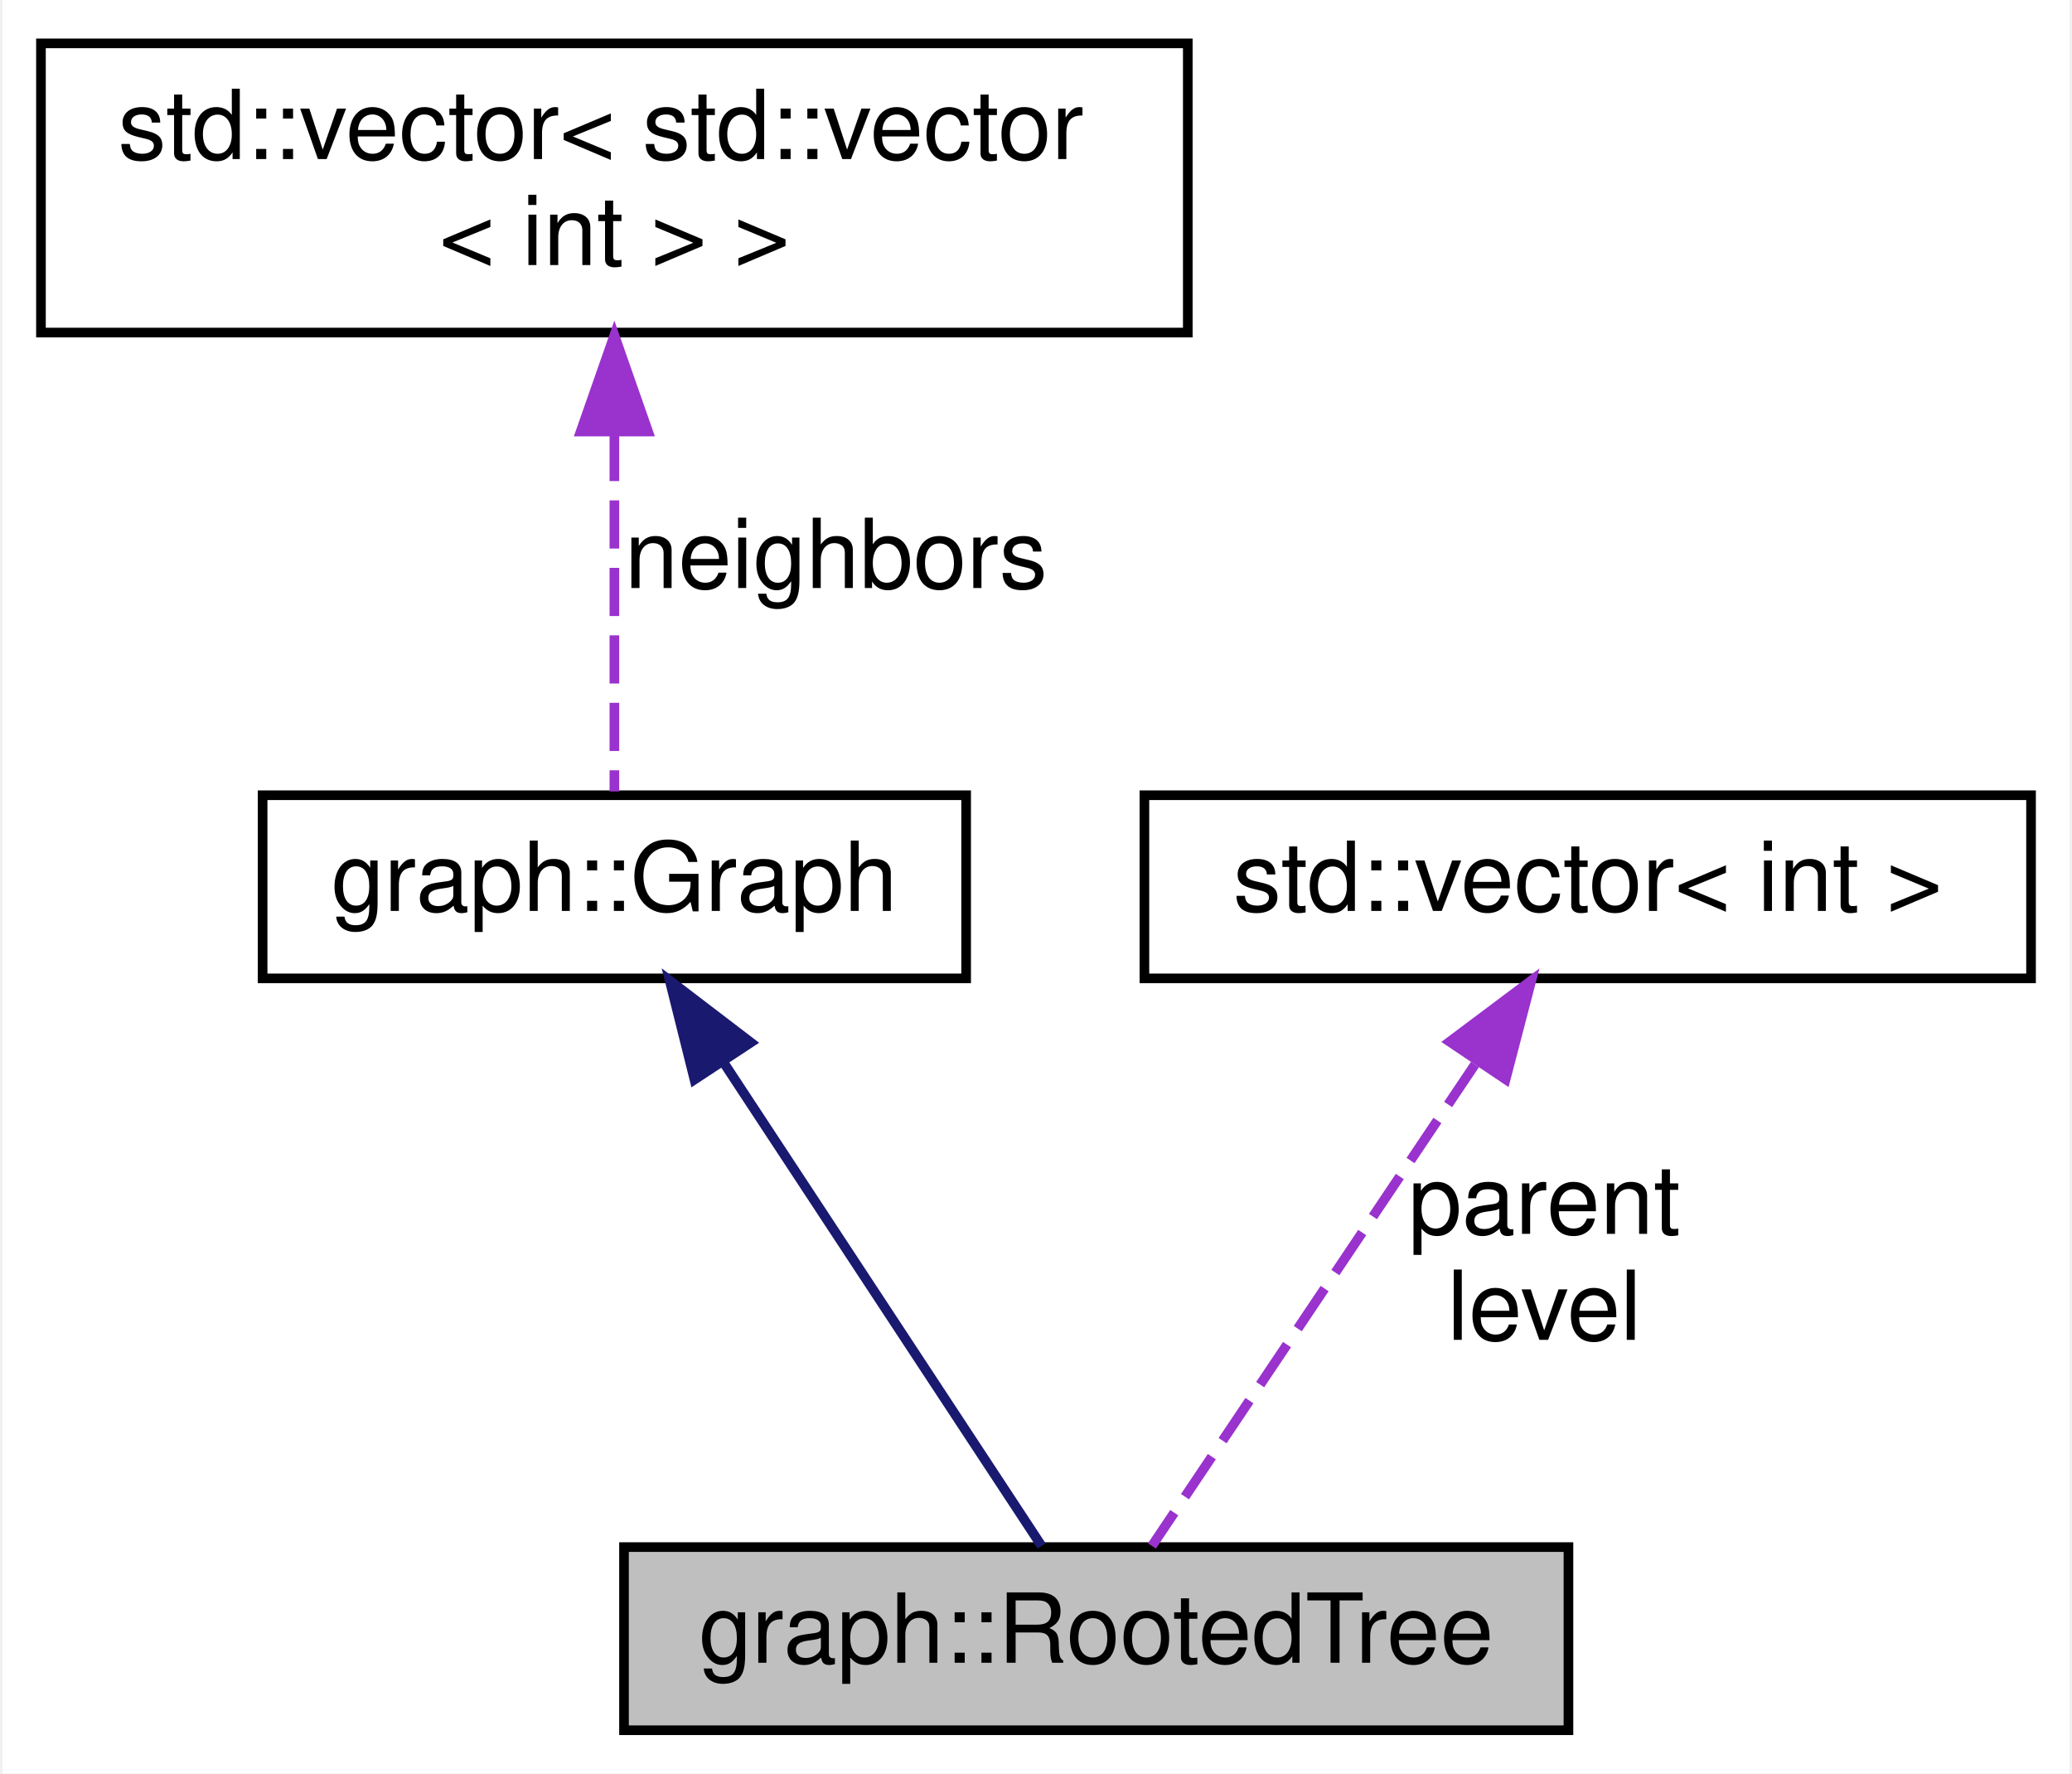
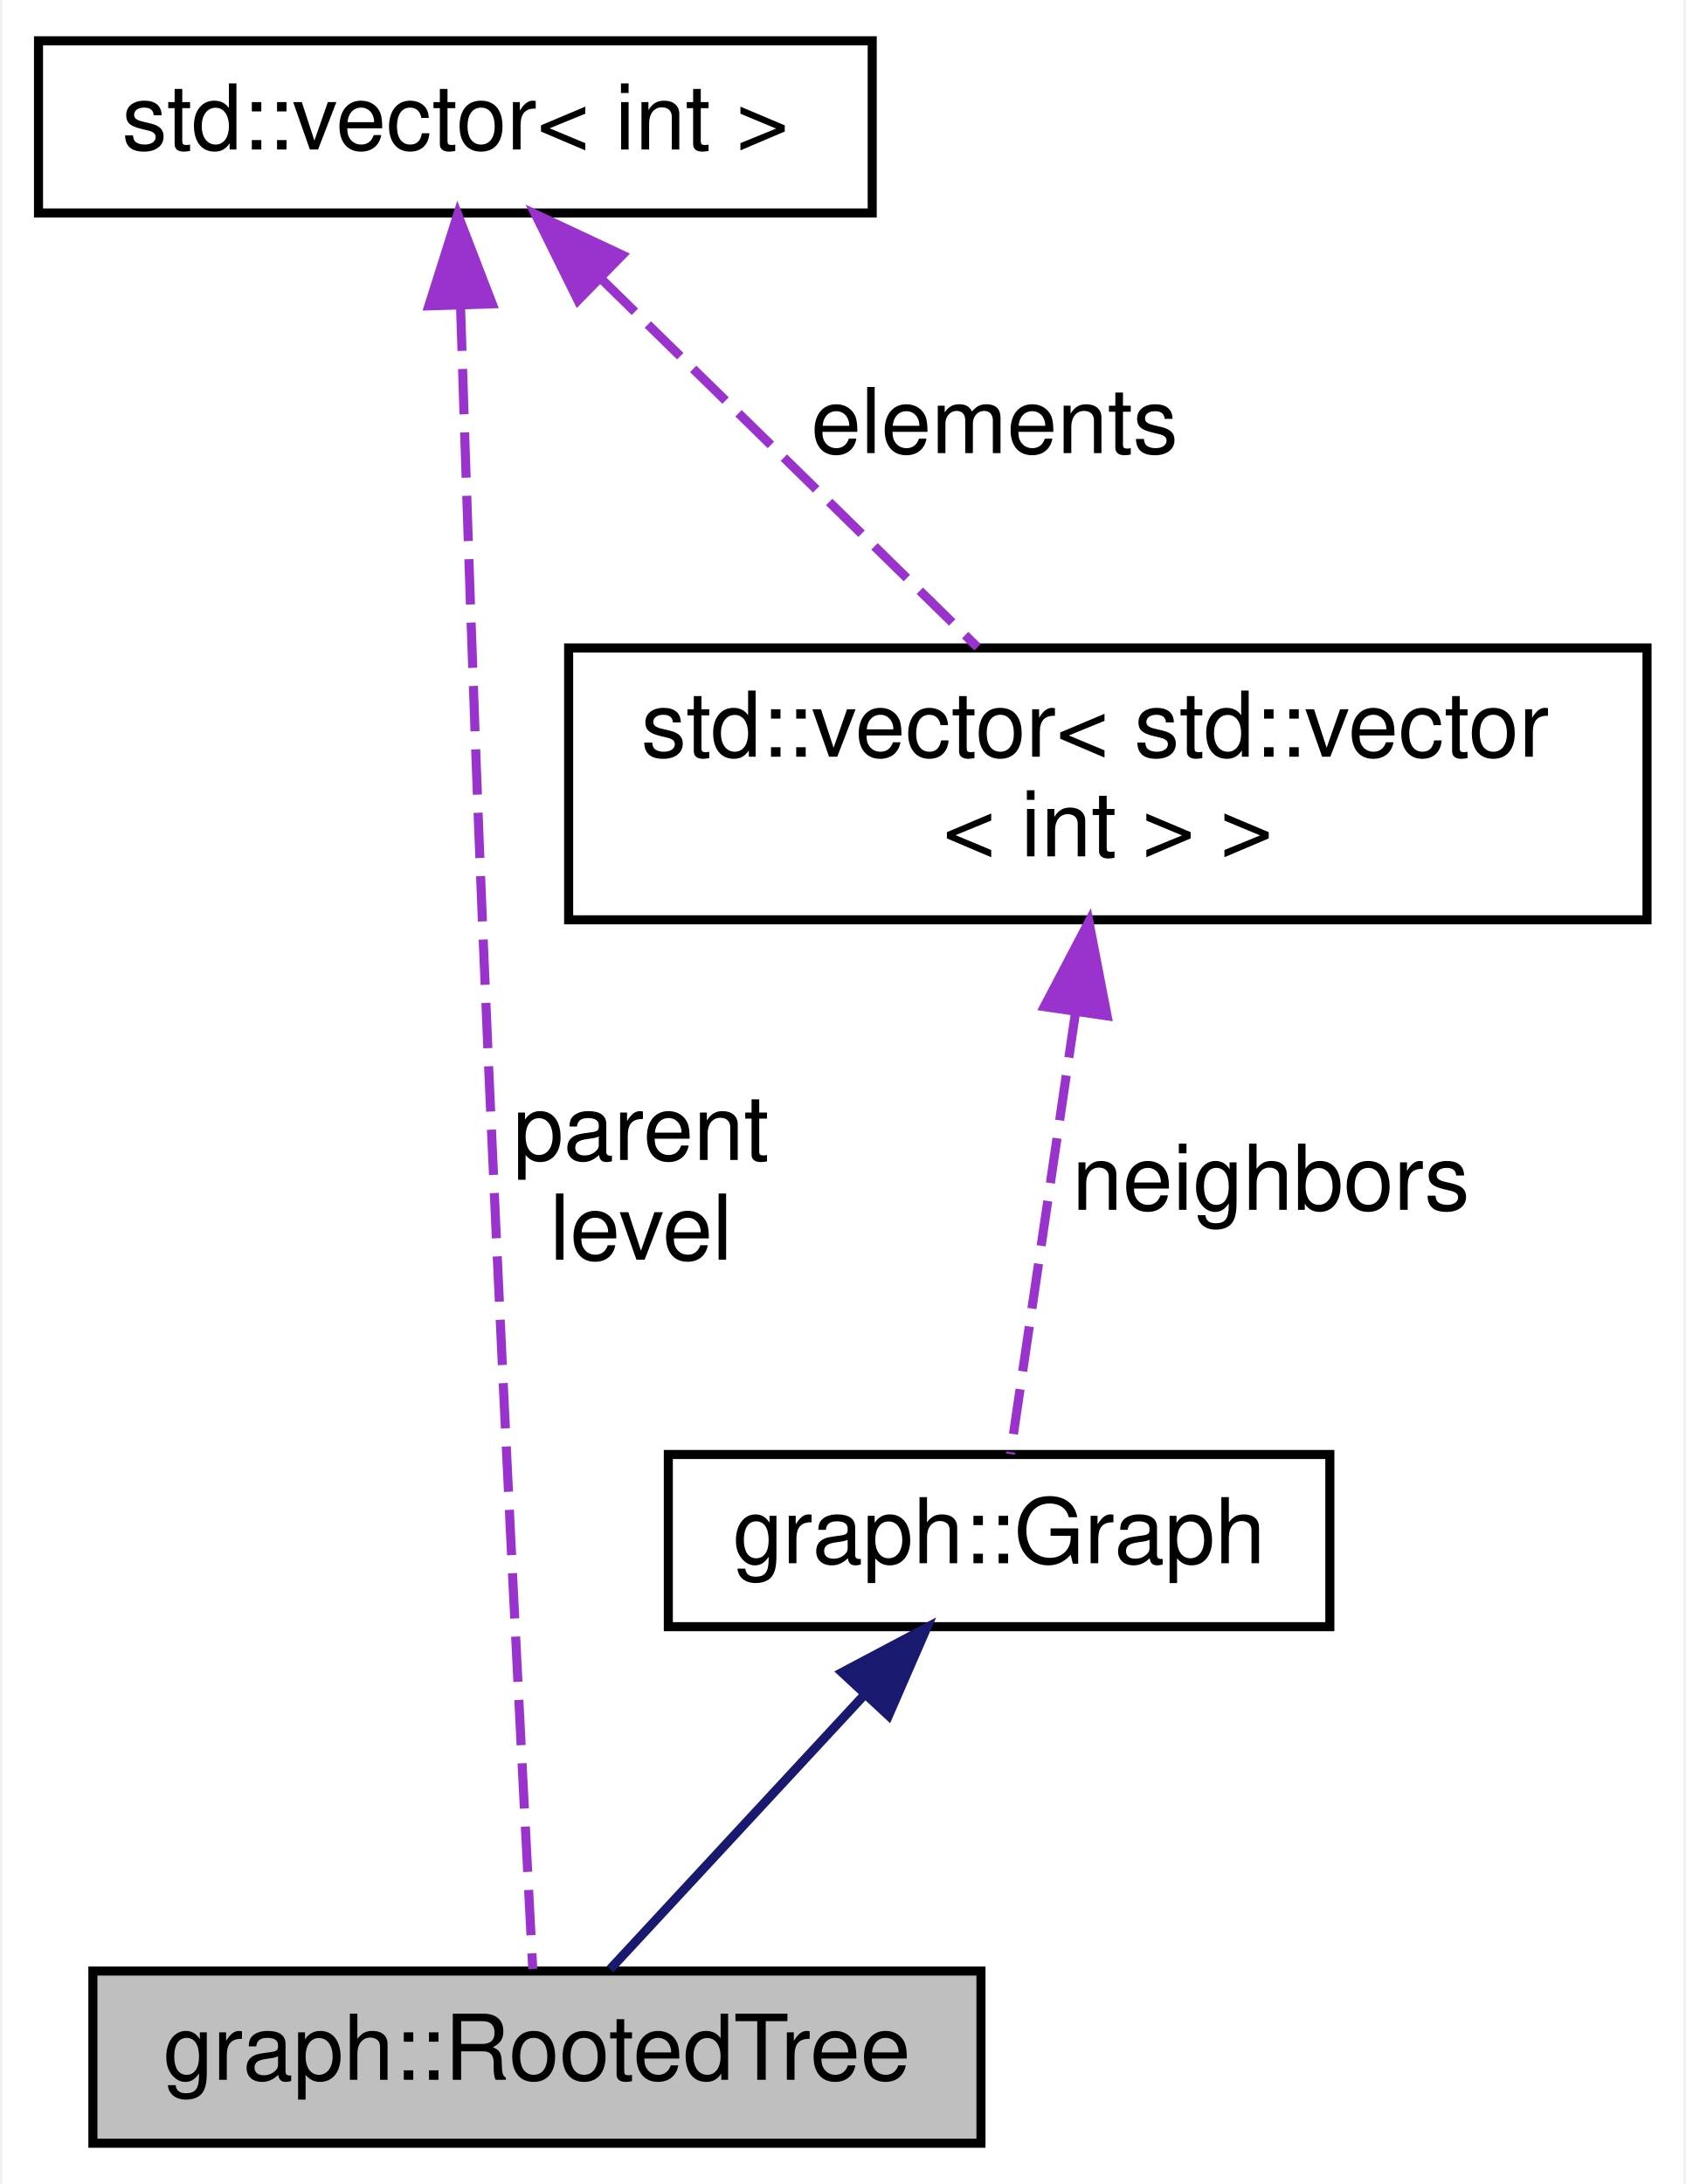
- <svg xmlns="http://www.w3.org/2000/svg" xmlns:xlink="http://www.w3.org/1999/xlink" width="215pt" height="184pt" viewBox="0.00 0.00 214.50 184.00">
-   <g id="graph0" class="graph" transform="scale(1 1) rotate(0) translate(4 180)">
-     <polygon fill="white" stroke="transparent" points="-4,4 -4,-180 210.5,-180 210.5,4 -4,4" />
+ <svg xmlns="http://www.w3.org/2000/svg" xmlns:xlink="http://www.w3.org/1999/xlink" width="186pt" height="241pt" viewBox="0.00 0.00 185.50 241.00">
+   <g id="graph0" class="graph" transform="scale(1 1) rotate(0) translate(4 237)">
+     <polygon fill="white" stroke="transparent" points="-4,4 -4,-237 181.5,-237 181.5,4 -4,4" />
    <g id="node1" class="node">
      <g id="a_node1">
        <a xlink:title=" ">
-           <polygon fill="#bfbfbf" stroke="black" points="60.5,-0.5 60.5,-19.5 158.5,-19.5 158.5,-0.5 60.5,-0.5" />
-           <text text-anchor="middle" x="109.5" y="-7.5" font-family="Helvetica,sans-Serif" font-size="10.00">graph::RootedTree</text>
+           <polygon fill="#bfbfbf" stroke="black" points="6,-0.5 6,-19.5 104,-19.5 104,-0.5 6,-0.5" />
+           <text text-anchor="middle" x="55" y="-7.5" font-family="Helvetica,sans-Serif" font-size="10.00">graph::RootedTree</text>
        </a>
      </g>
    </g>
    <g id="node2" class="node">
      <g id="a_node2">
        <a xlink:href="../../dc/d61/classgraph_1_1_graph.html" target="_top" xlink:title=" ">
-           <polygon fill="white" stroke="black" points="23,-78.5 23,-97.5 96,-97.5 96,-78.5 23,-78.5" />
-           <text text-anchor="middle" x="59.5" y="-85.5" font-family="Helvetica,sans-Serif" font-size="10.00">graph::Graph</text>
+           <polygon fill="white" stroke="black" points="69.5,-57.5 69.5,-76.5 142.5,-76.5 142.5,-57.5 69.5,-57.5" />
+           <text text-anchor="middle" x="106" y="-64.5" font-family="Helvetica,sans-Serif" font-size="10.00">graph::Graph</text>
        </a>
      </g>
    </g>
    <g id="edge1" class="edge">
-       <path fill="none" stroke="midnightblue" d="M70.97,-69.57C81.24,-53.95 95.88,-31.7 103.83,-19.62" />
-       <polygon fill="midnightblue" stroke="midnightblue" points="67.81,-68 65.24,-78.28 73.66,-71.85 67.81,-68" />
+       <path fill="none" stroke="midnightblue" d="M91,-49.83C81.87,-39.98 70.56,-27.78 63.08,-19.71" />
+       <polygon fill="midnightblue" stroke="midnightblue" points="88.67,-52.45 98.03,-57.41 93.8,-47.69 88.67,-52.45" />
    </g>
    <g id="node3" class="node">
      <g id="a_node3">
        <a target="_blank" xlink:href="http://en.cppreference.com/w/cpp/container/vector.html" xlink:title=" ">
-           <polygon fill="white" stroke="black" points="0,-145.5 0,-175.5 119,-175.5 119,-145.5 0,-145.5" />
-           <text text-anchor="start" x="8" y="-163.5" font-family="Helvetica,sans-Serif" font-size="10.00">std::vector&lt; std::vector</text>
-           <text text-anchor="middle" x="59.5" y="-152.5" font-family="Helvetica,sans-Serif" font-size="10.00">&lt; int &gt; &gt;</text>
+           <polygon fill="white" stroke="black" points="58.5,-135.5 58.5,-165.5 177.5,-165.5 177.5,-135.5 58.5,-135.5" />
+           <text text-anchor="start" x="66.5" y="-153.5" font-family="Helvetica,sans-Serif" font-size="10.00">std::vector&lt; std::vector</text>
+           <text text-anchor="middle" x="118" y="-142.5" font-family="Helvetica,sans-Serif" font-size="10.00">&lt; int &gt; &gt;</text>
        </a>
      </g>
    </g>
    <g id="edge2" class="edge">
-       <path fill="none" stroke="#9a32cd" stroke-dasharray="5,2" d="M59.5,-135.09C59.5,-122.21 59.5,-107.2 59.5,-97.89" />
-       <polygon fill="#9a32cd" stroke="#9a32cd" points="56,-135.23 59.5,-145.23 63,-135.23 56,-135.23" />
-       <text text-anchor="middle" x="82.5" y="-119" font-family="Helvetica,sans-Serif" font-size="10.00"> neighbors</text>
+       <path fill="none" stroke="#9a32cd" stroke-dasharray="5,2" d="M114.43,-125.25C112,-108.78 108.94,-87.99 107.26,-76.54" />
+       <polygon fill="#9a32cd" stroke="#9a32cd" points="110.99,-125.92 115.91,-135.3 117.92,-124.9 110.99,-125.92" />
+       <text text-anchor="middle" x="136" y="-103.5" font-family="Helvetica,sans-Serif" font-size="10.00"> neighbors</text>
    </g>
    <g id="node4" class="node">
      <g id="a_node4">
        <a target="_blank" xlink:href="http://en.cppreference.com/w/cpp/container/vector.html" xlink:title=" ">
-           <polygon fill="white" stroke="black" points="114.5,-78.5 114.5,-97.5 206.5,-97.5 206.5,-78.5 114.5,-78.5" />
-           <text text-anchor="middle" x="160.5" y="-85.5" font-family="Helvetica,sans-Serif" font-size="10.00">std::vector&lt; int &gt;</text>
+           <polygon fill="white" stroke="black" points="0,-213.5 0,-232.5 92,-232.5 92,-213.5 0,-213.5" />
+           <text text-anchor="middle" x="46" y="-220.5" font-family="Helvetica,sans-Serif" font-size="10.00">std::vector&lt; int &gt;</text>
        </a>
      </g>
    </g>
+     <g id="edge4" class="edge">
+       <path fill="none" stroke="#9a32cd" stroke-dasharray="5,2" d="M46.57,-203.28C47.13,-185.66 48.02,-158.54 49,-135 50.79,-91.72 53.47,-39.96 54.54,-19.72" />
+       <polygon fill="#9a32cd" stroke="#9a32cd" points="43.07,-203.25 46.26,-213.35 50.07,-203.47 43.07,-203.25" />
+       <text text-anchor="middle" x="66.5" y="-109" font-family="Helvetica,sans-Serif" font-size="10.00"> parent</text>
+       <text text-anchor="middle" x="66.5" y="-98" font-family="Helvetica,sans-Serif" font-size="10.00">level</text>
+     </g>
    <g id="edge3" class="edge">
-       <path fill="none" stroke="#9a32cd" stroke-dasharray="5,2" d="M148.8,-69.57C138.32,-53.95 123.39,-31.7 115.28,-19.62" />
-       <polygon fill="#9a32cd" stroke="#9a32cd" points="146.17,-71.93 154.65,-78.28 151.98,-68.03 146.17,-71.93" />
-       <text text-anchor="middle" x="156" y="-52" font-family="Helvetica,sans-Serif" font-size="10.00"> parent</text>
-       <text text-anchor="middle" x="156" y="-41" font-family="Helvetica,sans-Serif" font-size="10.00">level</text>
+       <path fill="none" stroke="#9a32cd" stroke-dasharray="5,2" d="M62.24,-206.09C74.68,-193.91 91.68,-177.27 103.62,-165.58" />
+       <polygon fill="#9a32cd" stroke="#9a32cd" points="59.53,-203.86 54.83,-213.36 64.42,-208.86 59.53,-203.86" />
+       <text text-anchor="middle" x="105.5" y="-187" font-family="Helvetica,sans-Serif" font-size="10.00"> elements</text>
    </g>
  </g>
</svg>
